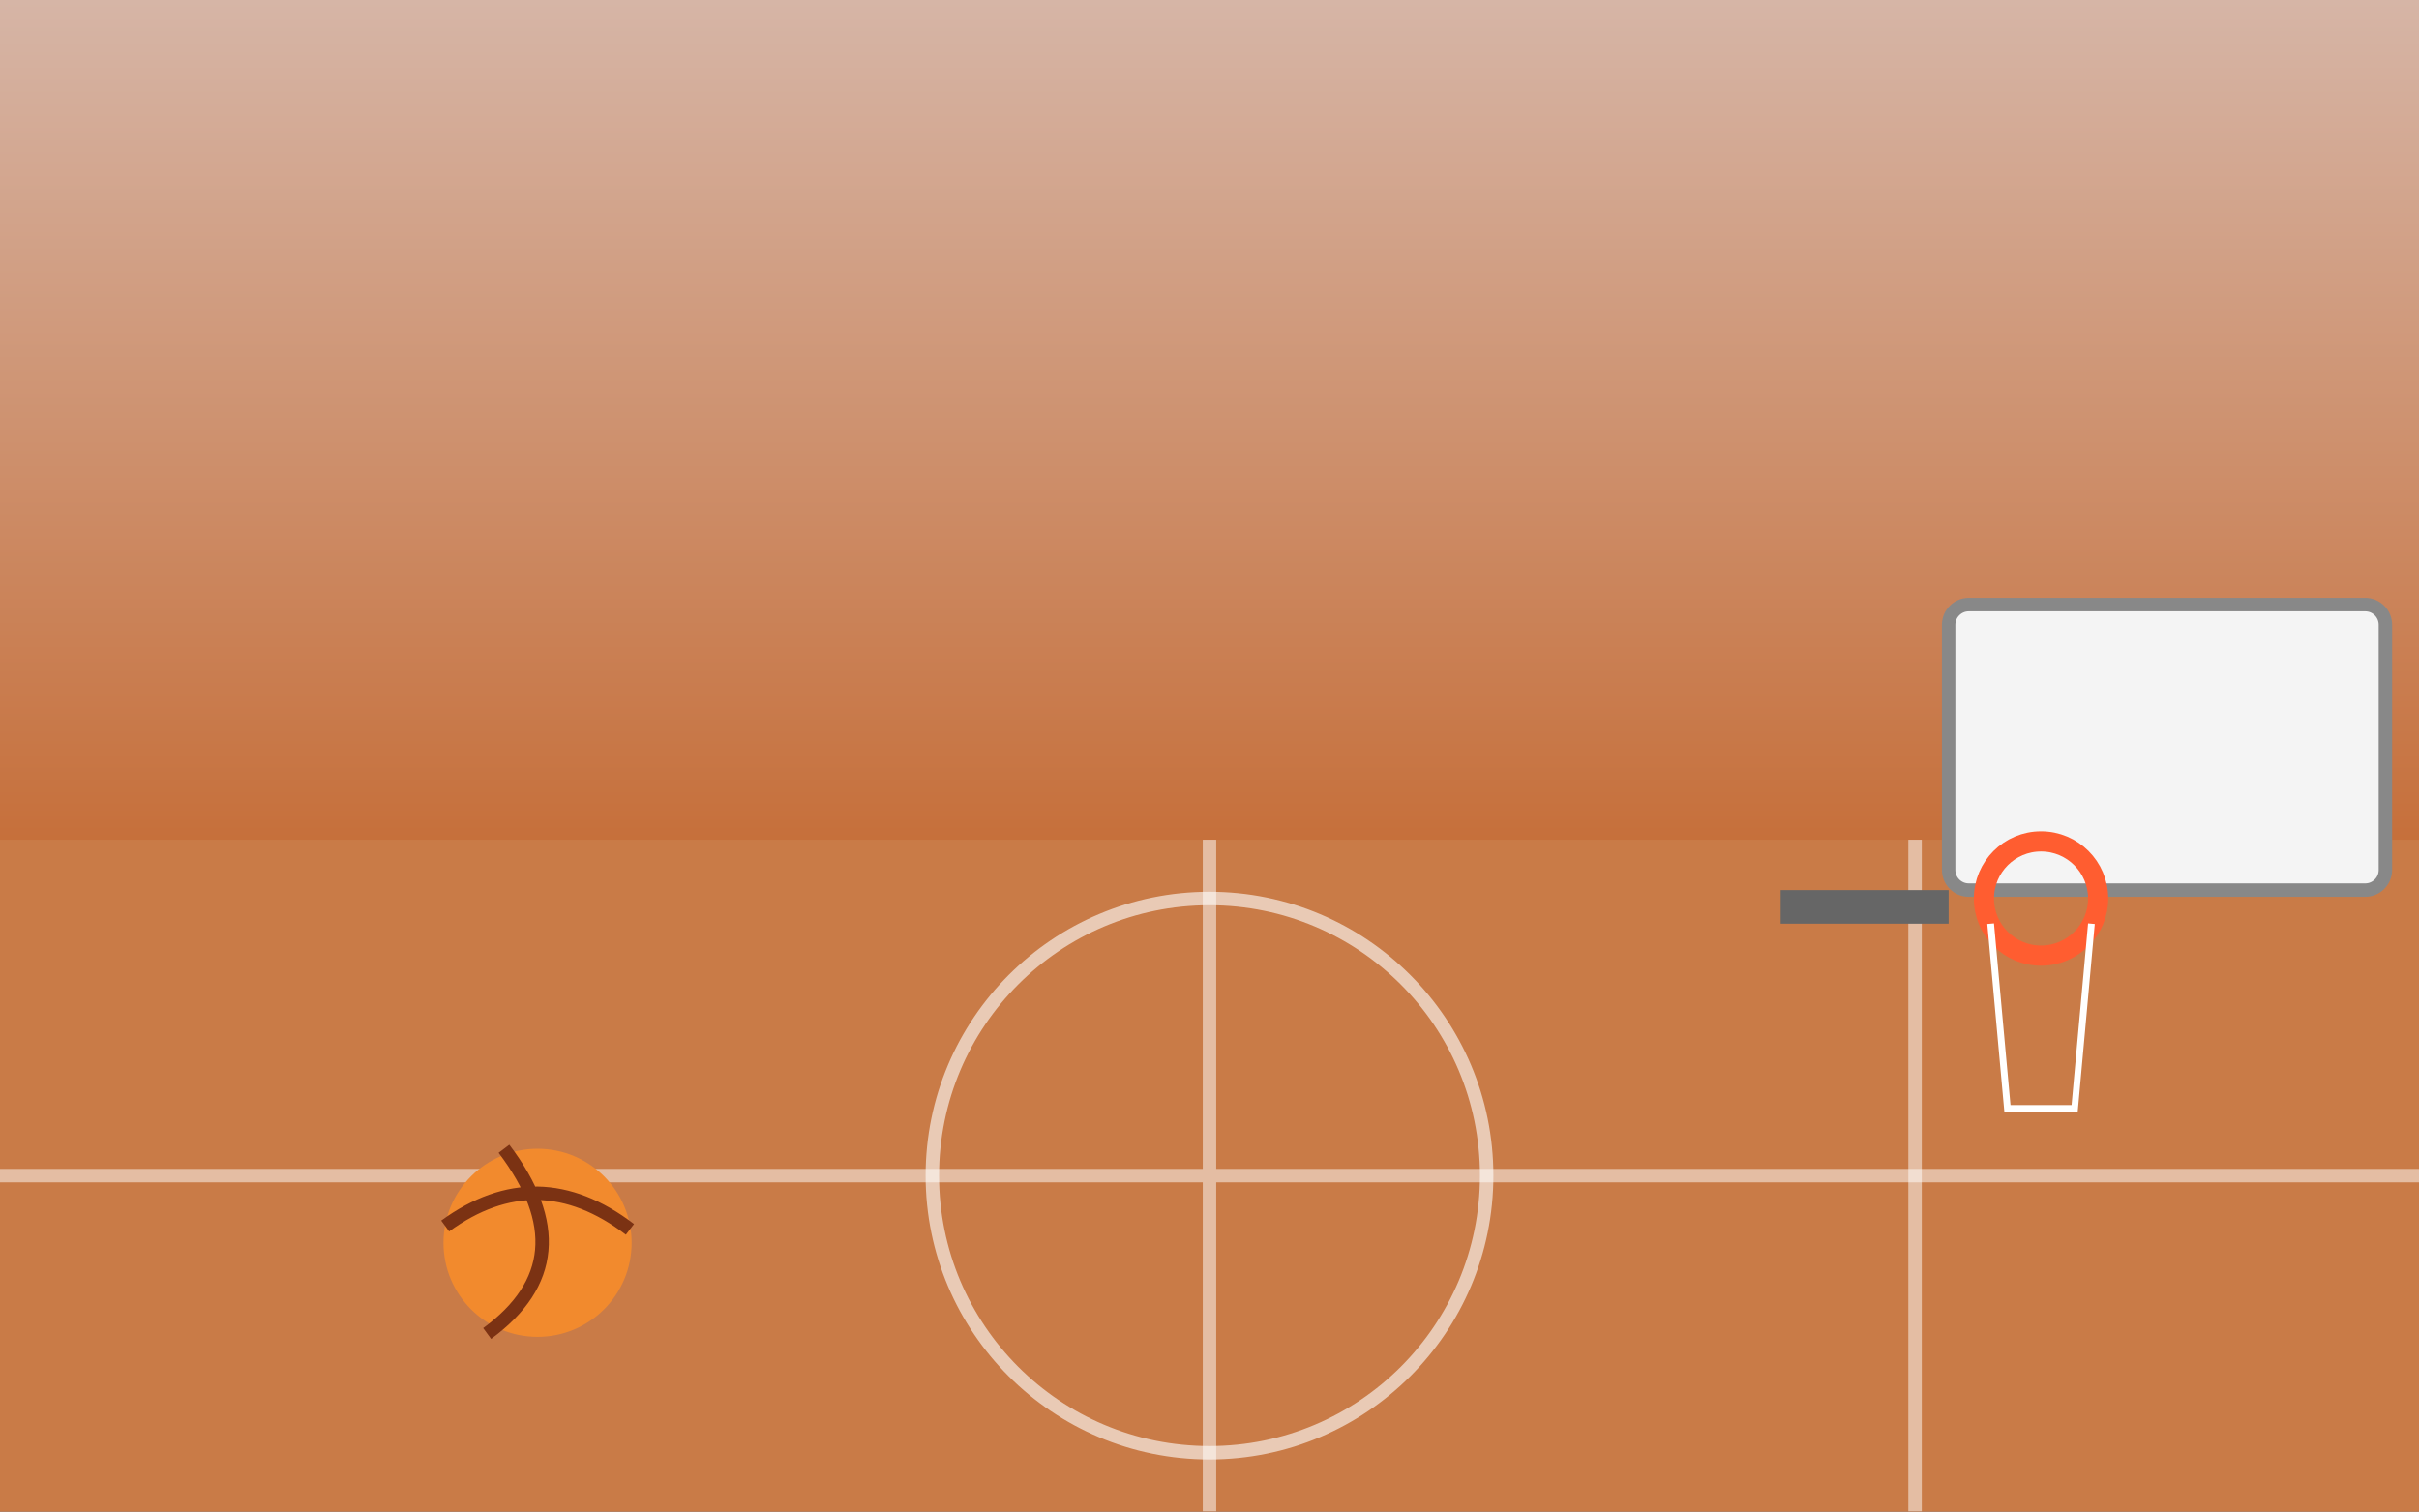
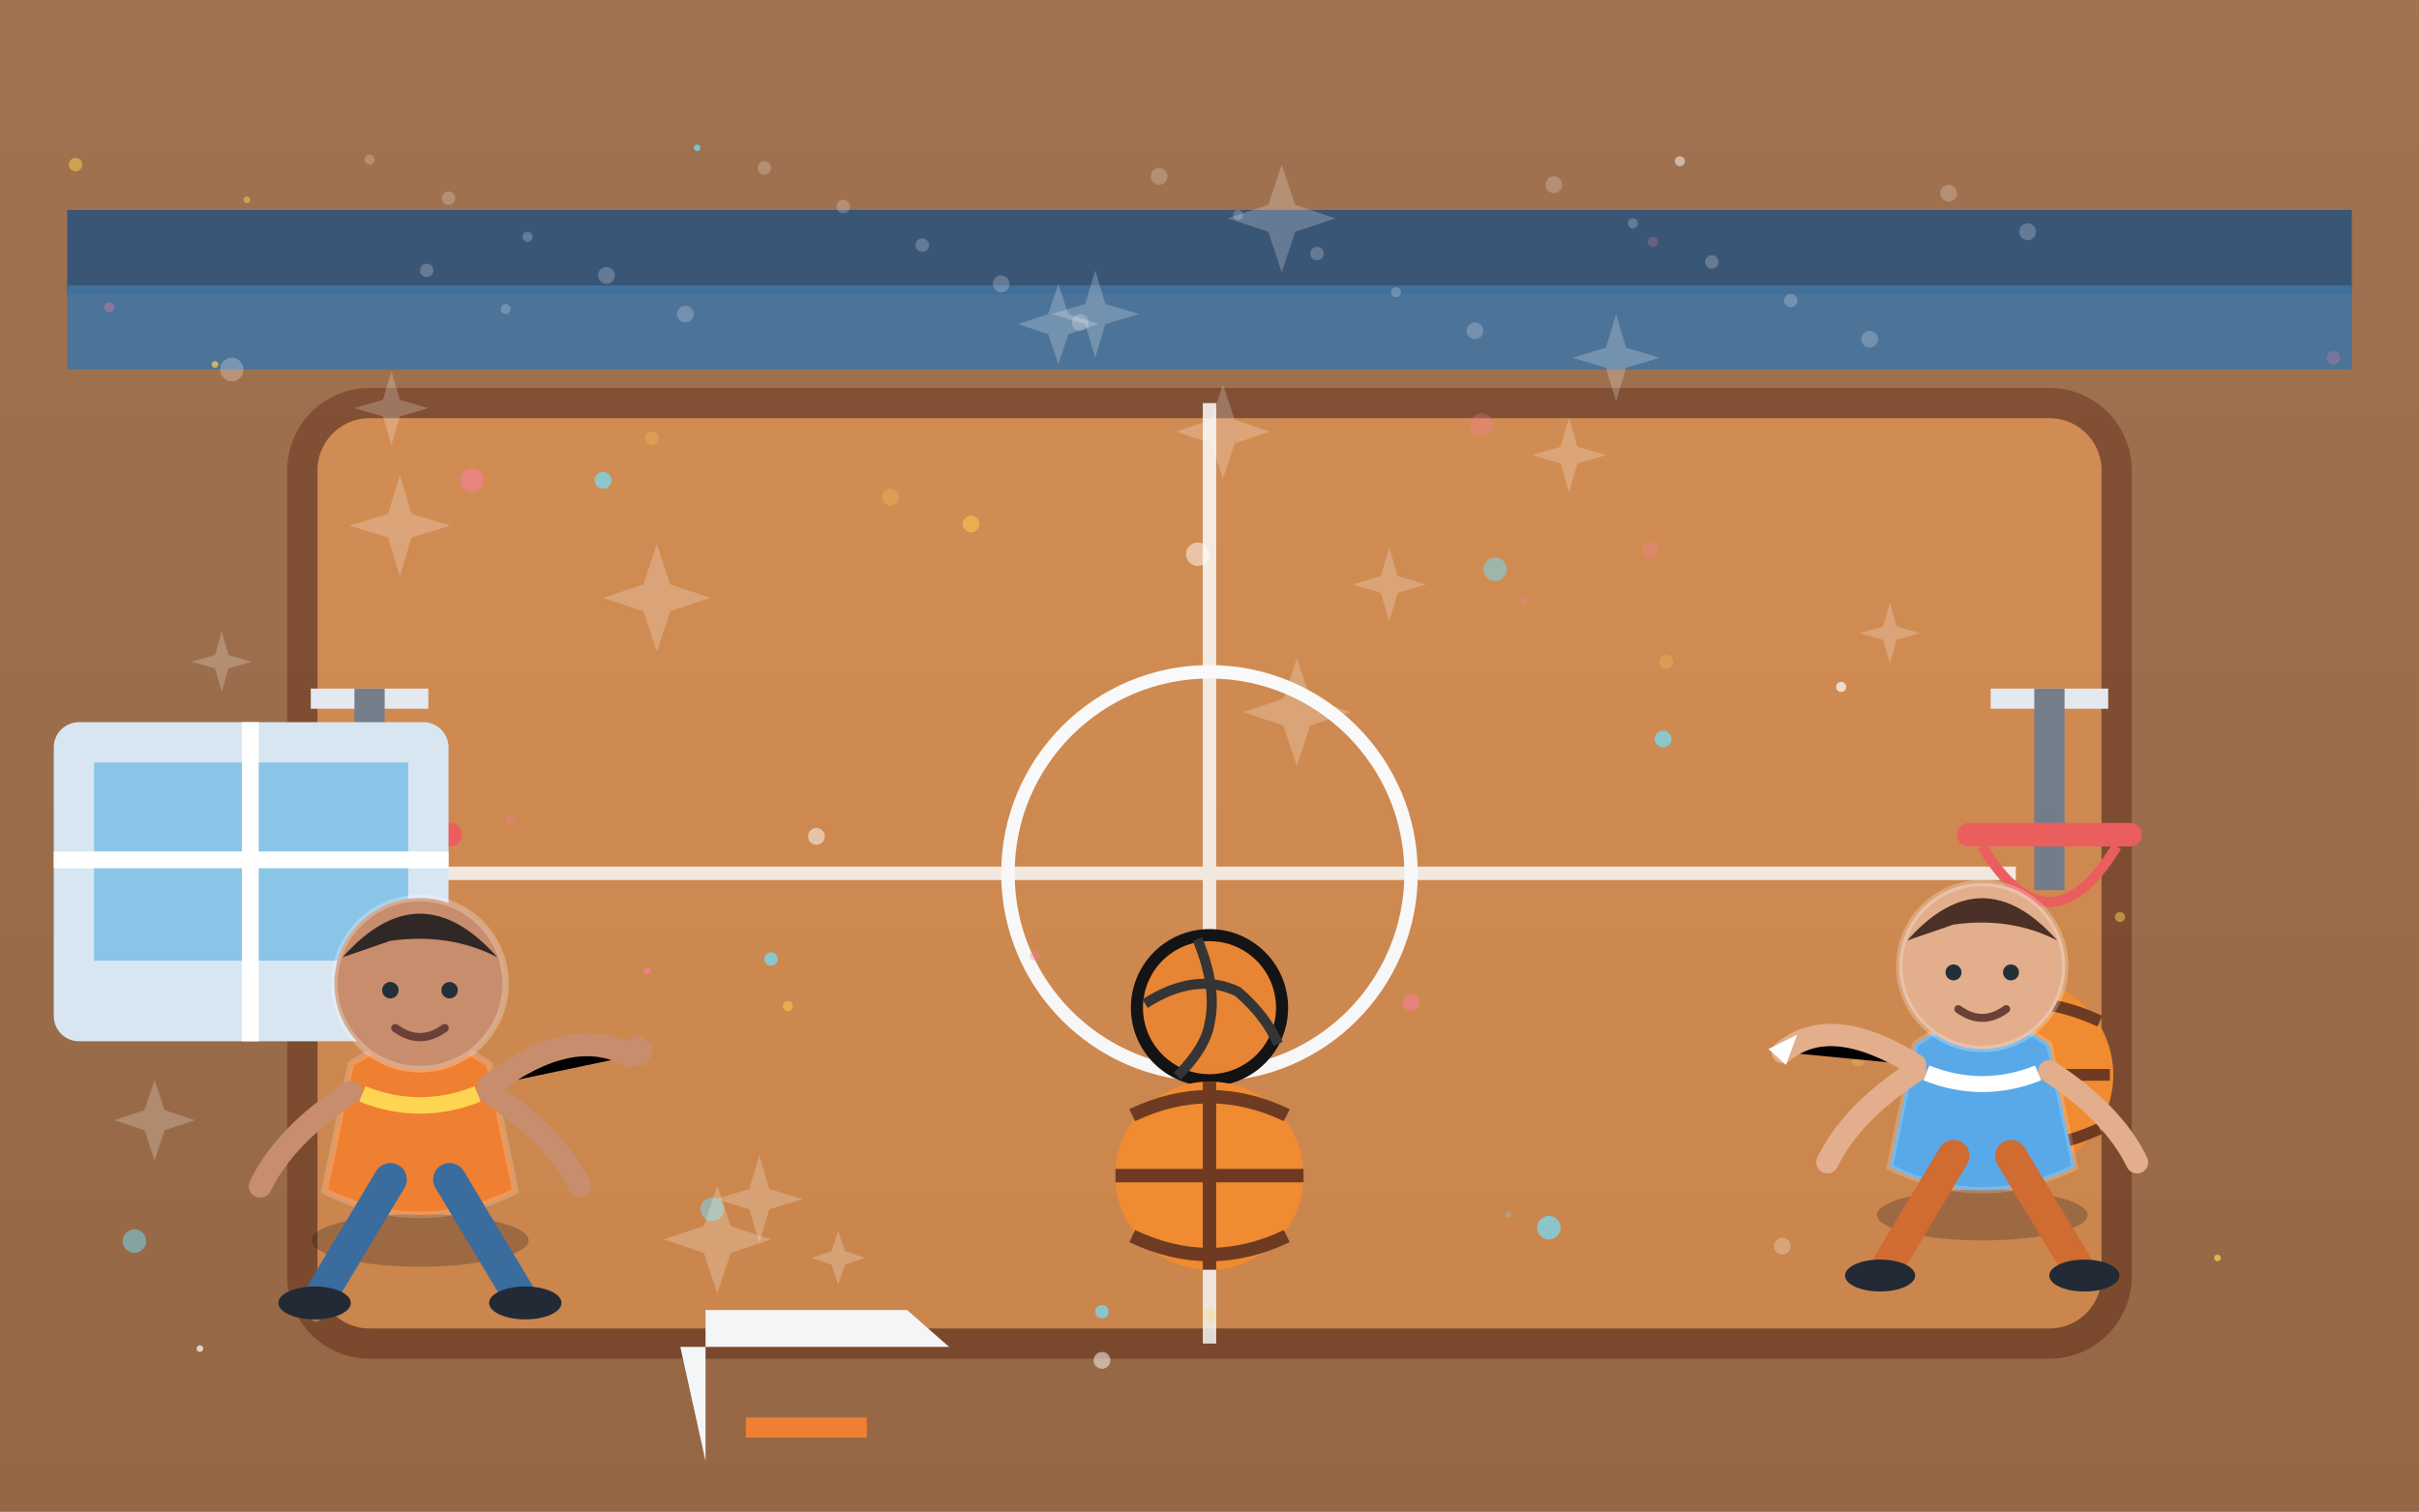
<svg xmlns="http://www.w3.org/2000/svg" viewBox="0 0 1440 900" preserveAspectRatio="xMidYMid slice">
  <defs>
-     <linearGradient id="basketball-bg" x1="0" y1="0" x2="0" y2="1">
-       <stop stop-color="#d6b5a6" />
-       <stop offset=".56" stop-color="#c66f3a" />
-       <stop offset="1" stop-color="#5e2b19" />
+     <linearGradient id="bg-basketball" x1="0" y1="0" x2="0" y2="1">
+       <stop offset="0" stop-color="#89c7ed" />
+       <stop offset="1" stop-color="#7c4d2f" />
    </linearGradient>
-     <linearGradient id="basketball-hill" x1="0" y1="0" x2="1" y2="1">
-       <stop stop-color="#ffffff" stop-opacity=".92" />
-       <stop offset="1" stop-color="#cfd8e6" stop-opacity=".95" />
+     <linearGradient id="ground" x1="0" y1="0" x2="0" y2="1">
+       <stop offset="0" stop-color="#ffffff" stop-opacity=".18" />
+       <stop offset="1" stop-color="#000000" stop-opacity=".18" />
    </linearGradient>
-     <linearGradient id="basketball-shadow" x1="0" y1="0" x2="0" y2="1">
-       <stop stop-color="#000" stop-opacity=".04" />
-       <stop offset="1" stop-color="#000" stop-opacity=".28" />
+     <linearGradient id="glass" x1="0" y1="0" x2="0" y2="1">
+       <stop offset="0" stop-color="#ffffff" stop-opacity=".34" />
+       <stop offset="1" stop-color="#ffffff" stop-opacity=".05" />
    </linearGradient>
-     <filter id="basketball-soft">
+     <filter id="shadow" x="-40%" y="-40%" width="180%" height="180%">
+       <feDropShadow dx="0" dy="10" stdDeviation="8" flood-color="#000" flood-opacity=".25" />
+     </filter>
+     <filter id="soft" x="-40%" y="-40%" width="180%" height="180%">
      <feGaussianBlur stdDeviation="18" />
    </filter>
-     <filter id="basketball-shadow">
-       <feDropShadow dx="0" dy="14" stdDeviation="10" flood-opacity=".18" />
+     <filter id="glow" x="-60%" y="-60%" width="220%" height="220%">
+       <feGaussianBlur stdDeviation="10" result="b" />
+       <feMerge>
+         <feMergeNode in="b" />
+         <feMergeNode in="SourceGraphic" />
+       </feMerge>
    </filter>
  </defs>
-   <rect width="1440" height="900" fill="url(#basketball-bg)" />
-   <rect y="500" width="1440" height="400" fill="#c97b47" />
-   <path d="M0 700 H1440 M720 500 V900" stroke="#fff" stroke-width="8" opacity=".5" />
-   <circle cx="720" cy="700" r="165" fill="none" stroke="#fff" stroke-width="8" opacity=".6" />
-   <path d="M1140 500 V900" stroke="#fff" stroke-width="8" opacity=".5" />
-   <g transform="translate(1060 360)">
-     <rect x="100" y="0" width="260" height="170" rx="12" fill="#f4f4f4" stroke="#888" stroke-width="8" />
-     <rect x="0" y="170" width="100" height="20" fill="#666" />
-     <circle cx="155" cy="175" r="34" fill="none" stroke="#ff5d30" stroke-width="12" />
-     <path d="M125 190 L135 300 L175 300 L185 190" fill="none" stroke="#fff" stroke-width="4" />
+   <rect width="1440" height="900" fill="url(#bg-basketball)" />
+   <rect x="0" y="0" width="1440" height="900" fill="#9c6c47" />
+   <rect x="180" y="240" width="1080" height="560" rx="40" fill="#d38a4f" stroke="#7f4b2e" stroke-width="18" />
+   <path d="M720 240 V800 M240 520 H1200" stroke="#fff" stroke-width="8" opacity=".85" />
+   <circle cx="720" cy="520" r="120" fill="none" stroke="#fff" stroke-width="8" />
+   <g transform="translate(220 410)">
+     <rect x="-35" y="0" width="70" height="12" fill="#e9edf5" />
+     <rect x="-9" y="0" width="18" height="120" fill="#737e8c" />
+     <rect x="-55" y="80" width="110" height="14" rx="7" fill="#f15d5d" />
+     <path d="M-40 94 Q0 160 40 94" stroke="#f15d5d" stroke-width="6" fill="none" />
  </g>
-   <circle cx="320" cy="740" r="56" fill="#f28a2d" />
-   <path d="M265 730 Q320 690 375 732 M300 684 Q350 750 290 794" fill="none" stroke="#7b3213" stroke-width="8" />
+   <g transform="translate(1220 410)">
+     <rect x="-35" y="0" width="70" height="12" fill="#e9edf5" />
+     <rect x="-9" y="0" width="18" height="120" fill="#737e8c" />
+     <rect x="-55" y="80" width="110" height="14" rx="7" fill="#f15d5d" />
+     <path d="M-40 94 Q0 160 40 94" stroke="#f15d5d" stroke-width="6" fill="none" />
+   </g>
+   <path d="M40 150 H1400" stroke="#274c77" stroke-width="50" opacity=".9" />
+   <path d="M40 195 H1400" stroke="#3d6f9e" stroke-width="50" opacity=".9" />
+   <g transform="translate(720 600) scale(1.2)">
+     <circle r="36" fill="#ef8732" stroke="#111" stroke-width="6" />
+     <path d="M-32 -2 Q-7 -18 14 -8 Q28 4 34 18" fill="none" stroke="#333" stroke-width="5" />
+     <path d="M-6 -34 Q4 -10 0 8 Q-2 20 -16 34" fill="none" stroke="#333" stroke-width="5" />
+   </g>
+   <circle cx="220" cy="95" r="3" fill="#fff" opacity=".22" />
+   <circle cx="267" cy="118" r="4" fill="#fff" opacity=".22" />
+   <circle cx="314" cy="141" r="3" fill="#fff" opacity=".22" />
+   <circle cx="361" cy="164" r="5" fill="#fff" opacity=".22" />
+   <circle cx="408" cy="187" r="5" fill="#fff" opacity=".22" />
+   <circle cx="455" cy="100" r="4" fill="#fff" opacity=".22" />
+   <circle cx="502" cy="123" r="4" fill="#fff" opacity=".22" />
+   <circle cx="549" cy="146" r="4" fill="#fff" opacity=".22" />
+   <circle cx="596" cy="169" r="5" fill="#fff" opacity=".22" />
+   <circle cx="643" cy="192" r="5" fill="#fff" opacity=".22" />
+   <circle cx="690" cy="105" r="5" fill="#fff" opacity=".22" />
+   <circle cx="737" cy="128" r="3" fill="#fff" opacity=".22" />
+   <circle cx="784" cy="151" r="4" fill="#fff" opacity=".22" />
+   <circle cx="831" cy="174" r="3" fill="#fff" opacity=".22" />
+   <circle cx="878" cy="197" r="5" fill="#fff" opacity=".22" />
+   <circle cx="925" cy="110" r="5" fill="#fff" opacity=".22" />
+   <circle cx="972" cy="133" r="3" fill="#fff" opacity=".22" />
+   <circle cx="1019" cy="156" r="4" fill="#fff" opacity=".22" />
+   <circle cx="1066" cy="179" r="4" fill="#fff" opacity=".22" />
+   <circle cx="1113" cy="202" r="5" fill="#fff" opacity=".22" />
+   <circle cx="1160" cy="115" r="5" fill="#fff" opacity=".22" />
+   <circle cx="1207" cy="138" r="5" fill="#fff" opacity=".22" />
+   <circle cx="254" cy="161" r="4" fill="#fff" opacity=".22" />
+   <circle cx="301" cy="184" r="3" fill="#fff" opacity=".22" />
+   <rect width="1440" height="900" fill="url(#ground)" opacity=".25" />
+   <circle cx="990" cy="440" r="5" fill="#6fe0ff" opacity="0.7" />
+   <circle cx="890" cy="339" r="7" fill="#6fe0ff" opacity="0.5" />
+   <circle cx="616" cy="569" r="3" fill="#ff7ba7" opacity="0.35" />
+   <circle cx="65" cy="183" r="3" fill="#ff7ba7" opacity="0.35" />
+   <circle cx="1135" cy="730" r="4" fill="#6fe0ff" opacity="0.35" />
+   <circle cx="898" cy="723" r="2" fill="#6fe0ff" opacity="0.25" />
+   <circle cx="922" cy="731" r="7" fill="#6fe0ff" opacity="0.7" />
+   <circle cx="656" cy="810" r="5" fill="#ffffff" opacity="0.5" />
+   <circle cx="1262" cy="546" r="3" fill="#ffd452" opacity="0.5" />
+   <circle cx="424" cy="720" r="7" fill="#6fe0ff" opacity="0.5" />
+   <circle cx="992" cy="394" r="4" fill="#ffd452" opacity="0.25" />
+   <circle cx="188" cy="784" r="3" fill="#ffffff" opacity="0.25" />
+   <circle cx="415" cy="88" r="2" fill="#6fe0ff" opacity="0.7" />
+   <circle cx="147" cy="119" r="2" fill="#ffd452" opacity="0.5" />
+   <circle cx="304" cy="488" r="3" fill="#ff7ba7" opacity="0.25" />
+   <circle cx="119" cy="803" r="2" fill="#ffffff" opacity="0.7" />
+   <circle cx="713" cy="330" r="7" fill="#ffffff" opacity="0.5" />
+   <circle cx="656" cy="781" r="4" fill="#6fe0ff" opacity="0.7" />
+   <circle cx="1389" cy="213" r="4" fill="#ff7ba7" opacity="0.25" />
+   <circle cx="80" cy="739" r="7" fill="#6fe0ff" opacity="0.5" />
+   <circle cx="1000" cy="96" r="3" fill="#ffffff" opacity="0.5" />
+   <circle cx="227" cy="607" r="5" fill="#ffffff" opacity="0.7" />
+   <circle cx="469" cy="599" r="3" fill="#ffd452" opacity="0.5" />
+   <circle cx="984" cy="144" r="3" fill="#ff7ba7" opacity="0.25" />
+   <circle cx="840" cy="597" r="5" fill="#ff7ba7" opacity="0.5" />
+   <circle cx="1216" cy="645" r="5" fill="#ff7ba7" opacity="0.25" />
+   <circle cx="1106" cy="631" r="4" fill="#ffd452" opacity="0.25" />
+   <circle cx="1320" cy="749" r="2" fill="#ffd452" opacity="0.7" />
+   <circle cx="530" cy="296" r="5" fill="#ffd452" opacity="0.25" />
+   <circle cx="359" cy="286" r="5" fill="#6fe0ff" opacity="0.7" />
+   <circle cx="982" cy="327" r="5" fill="#ff7ba7" opacity="0.25" />
+   <circle cx="459" cy="571" r="4" fill="#6fe0ff" opacity="0.7" />
+   <circle cx="388" cy="261" r="4" fill="#ffd452" opacity="0.25" />
+   <circle cx="1124" cy="651" r="2" fill="#ff7ba7" opacity="0.5" />
+   <circle cx="138" cy="220" r="7" fill="#ffffff" opacity="0.25" />
+   <circle cx="281" cy="286" r="7" fill="#ff7ba7" opacity="0.5" />
+   <circle cx="578" cy="312" r="5" fill="#ffd452" opacity="0.5" />
+   <circle cx="128" cy="217" r="2" fill="#ffd452" opacity="0.7" />
+   <circle cx="385" cy="578" r="2" fill="#ff7ba7" opacity="0.7" />
+   <circle cx="720" cy="783" r="4" fill="#ffd452" opacity="0.25" />
+   <circle cx="45" cy="98" r="4" fill="#ffd452" opacity="0.5" />
+   <circle cx="882" cy="253" r="7" fill="#ff7ba7" opacity="0.25" />
+   <circle cx="907" cy="358" r="2" fill="#ff7ba7" opacity="0.35" />
+   <circle cx="1096" cy="409" r="3" fill="#ffffff" opacity="0.7" />
+   <circle cx="1061" cy="742" r="5" fill="#ffffff" opacity="0.25" />
+   <circle cx="486" cy="498" r="5" fill="#ffffff" opacity="0.5" />
+   <path d="M452 688 L458 708 L478 714 L458 720 L452 740 L446 720 L426 714 L446 708Z" fill="#fff" opacity=".22" />
+   <path d="M772 392 L780 416 L804 424 L780 432 L772 456 L764 432 L740 424 L764 416Z" fill="#fff" opacity=".22" />
+   <path d="M934 249 L939 266 L956 271 L939 276 L934 293 L929 276 L912 271 L929 266Z" fill="#fff" opacity=".22" />
+   <path d="M827 326 L832 343 L849 348 L832 353 L827 370 L822 353 L805 348 L822 343Z" fill="#fff" opacity=".22" />
+   <path d="M962 187 L968 207 L988 213 L968 219 L962 239 L956 219 L936 213 L956 207Z" fill="#fff" opacity=".22" />
+   <path d="M92 643 L98 661 L116 667 L98 673 L92 691 L86 673 L68 667 L86 661Z" fill="#fff" opacity=".22" />
+   <path d="M427 706 L435 730 L459 738 L435 746 L427 770 L419 746 L395 738 L419 730Z" fill="#fff" opacity=".22" />
+   <path d="M391 324 L399 348 L423 356 L399 364 L391 388 L383 364 L359 356 L383 348Z" fill="#fff" opacity=".22" />
+   <path d="M652 161 L658 181 L678 187 L658 193 L652 213 L646 193 L626 187 L646 181Z" fill="#fff" opacity=".22" />
+   <path d="M728 229 L735 250 L756 257 L735 264 L728 285 L721 264 L700 257 L721 250Z" fill="#fff" opacity=".22" />
+   <path d="M233 221 L238 238 L255 243 L238 248 L233 265 L228 248 L211 243 L228 238Z" fill="#fff" opacity=".22" />
+   <path d="M763 98 L771 122 L795 130 L771 138 L763 162 L755 138 L731 130 L755 122Z" fill="#fff" opacity=".22" />
+   <path d="M1125 359 L1129 373 L1143 377 L1129 381 L1125 395 L1121 381 L1107 377 L1121 373Z" fill="#fff" opacity=".22" />
+   <path d="M630 169 L636 187 L654 193 L636 199 L630 217 L624 199 L606 193 L624 187Z" fill="#fff" opacity=".22" />
+   <path d="M226 439 L232 459 L252 465 L232 471 L226 491 L220 471 L200 465 L220 459Z" fill="#fff" opacity=".22" />
+   <path d="M499 733 L503 745 L515 749 L503 753 L499 765 L495 753 L483 749 L495 745Z" fill="#fff" opacity=".22" />
+   <path d="M132 376 L136 390 L150 394 L136 398 L132 412 L128 398 L114 394 L128 390Z" fill="#fff" opacity=".22" />
+   <path d="M238 283 L245 306 L268 313 L245 320 L238 343 L231 320 L208 313 L231 306Z" fill="#fff" opacity=".22" />
+   <g transform="translate(32 430)">
+     <rect x="0" y="0" width="235" height="190" rx="15" fill="#d8e6f1" />
+     <rect x="24" y="24" width="187" height="118" fill="#8ac5e7" />
+     <path d="M117 0 V190 M0 82 H235" stroke="#fff" stroke-width="10" />
+   </g>
+   <g transform="translate(1200 640)">
+     <circle r="58" fill="#f08b31" />
+     <path d="M-56 0 H56 M0 -58 V58" stroke="#6e3b22" stroke-width="7" />
+     <path d="M-50 -32 Q0 -55 50 -32 M-50 32 Q0 55 50 32" stroke="#6e3b22" stroke-width="7" fill="none" />
+   </g>
+   <g transform="translate(420 780)">
+     <path d="M0 90 V0 H120 L145 22 H-15Z" fill="#f4f5f6" />
+     <path d="M24 70 H96" stroke="#ee7f34" stroke-width="12" />
+   </g>
+   <g transform="translate(250 570) scale(0.98 0.98)">
+     <ellipse cx="0" cy="172" rx="66" ry="16" fill="#101522" opacity=".25" />
+     <path d="M-42 65 Q0 35 42 65 L58 142 Q0 171 -58 142Z" fill="#ef7f31" stroke="#fff" stroke-opacity=".18" stroke-width="4" />
+     <path d="M-18 135 L-60 205" stroke="#3a6c9e" stroke-width="20" stroke-linecap="round" />
+     <path d="M18 135 L60 205" stroke="#3a6c9e" stroke-width="20" stroke-linecap="round" />
+     <ellipse cx="-64" cy="210" rx="22" ry="10" fill="#222a35" />
+     <ellipse cx="64" cy="210" rx="22" ry="10" fill="#222a35" />
+     <path d="M-42 82 Q-82 108 -97 139" stroke="#c88d6c" stroke-width="14" stroke-linecap="round" />
+     <path d="M42 82 Q82 108 97 139" stroke="#c88d6c" stroke-width="14" stroke-linecap="round" />
+     <circle cx="0" cy="16" r="52" fill="#c88d6c" stroke="#fff" stroke-opacity=".25" stroke-width="4" />
+     <path d="M-47 0 Q0 -53 47 0 Q18 -15 -18 -10Z" fill="#302827" />
+     <circle cx="-18" cy="20" r="5" fill="#23303a" />
+     <circle cx="18" cy="20" r="5" fill="#23303a" />
+     <path d="M-15 43 Q0 54 15 43" stroke="#6b4038" stroke-width="5" fill="none" stroke-linecap="round" />
+     <path d="M-35 83 Q0 97 35 83" stroke="#ffd452" stroke-width="10" fill="none" />
+     <path d="M42 78 Q92 40 128 60" stroke="#c88d6c" stroke-width="14" stroke-linecap="round" />
+     <circle cx="132" cy="57" r="9" fill="#c88d6c" />
+   </g>
+   <g transform="translate(1180 560) scale(0.95 0.95)">
+     <ellipse cx="0" cy="172" rx="66" ry="16" fill="#101522" opacity=".25" />
+     <path d="M-42 65 Q0 35 42 65 L58 142 Q0 171 -58 142Z" fill="#59a9e8" stroke="#fff" stroke-opacity=".18" stroke-width="4" />
+     <path d="M-18 135 L-60 205" stroke="#d06b31" stroke-width="20" stroke-linecap="round" />
+     <path d="M18 135 L60 205" stroke="#d06b31" stroke-width="20" stroke-linecap="round" />
+     <ellipse cx="-64" cy="210" rx="22" ry="10" fill="#222a35" />
+     <ellipse cx="64" cy="210" rx="22" ry="10" fill="#222a35" />
+     <path d="M-42 82 Q-82 108 -97 139" stroke="#e2ae8c" stroke-width="14" stroke-linecap="round" />
+     <path d="M42 82 Q82 108 97 139" stroke="#e2ae8c" stroke-width="14" stroke-linecap="round" />
+     <circle cx="0" cy="16" r="52" fill="#e2ae8c" stroke="#fff" stroke-opacity=".25" stroke-width="4" />
+     <path d="M-47 0 Q0 -53 47 0 Q18 -15 -18 -10Z" fill="#4a3026" />
+     <circle cx="-18" cy="20" r="5" fill="#23303a" />
+     <circle cx="18" cy="20" r="5" fill="#23303a" />
+     <path d="M-15 43 Q0 54 15 43" stroke="#6b4038" stroke-width="5" fill="none" stroke-linecap="round" />
+     <path d="M-35 83 Q0 97 35 83" stroke="#fff" stroke-width="10" fill="none" />
+     <path d="M-42 78 Q-95 45 -125 70" stroke="#e2ae8c" stroke-width="14" stroke-linecap="round" />
+     <path d="M-134 68 l18 -9 l-7 19" fill="#fff" />
+   </g>
+   <g transform="translate(720 700)">
+     <circle r="56" fill="#f08b31" />
+     <path d="M-56 0 H56 M0 -56 V56" stroke="#6e3b22" stroke-width="8" />
+     <path d="M-46 -36 Q0 -58 46 -36 M-46 36 Q0 58 46 36" stroke="#6e3b22" stroke-width="8" fill="none" />
+   </g>
</svg>
